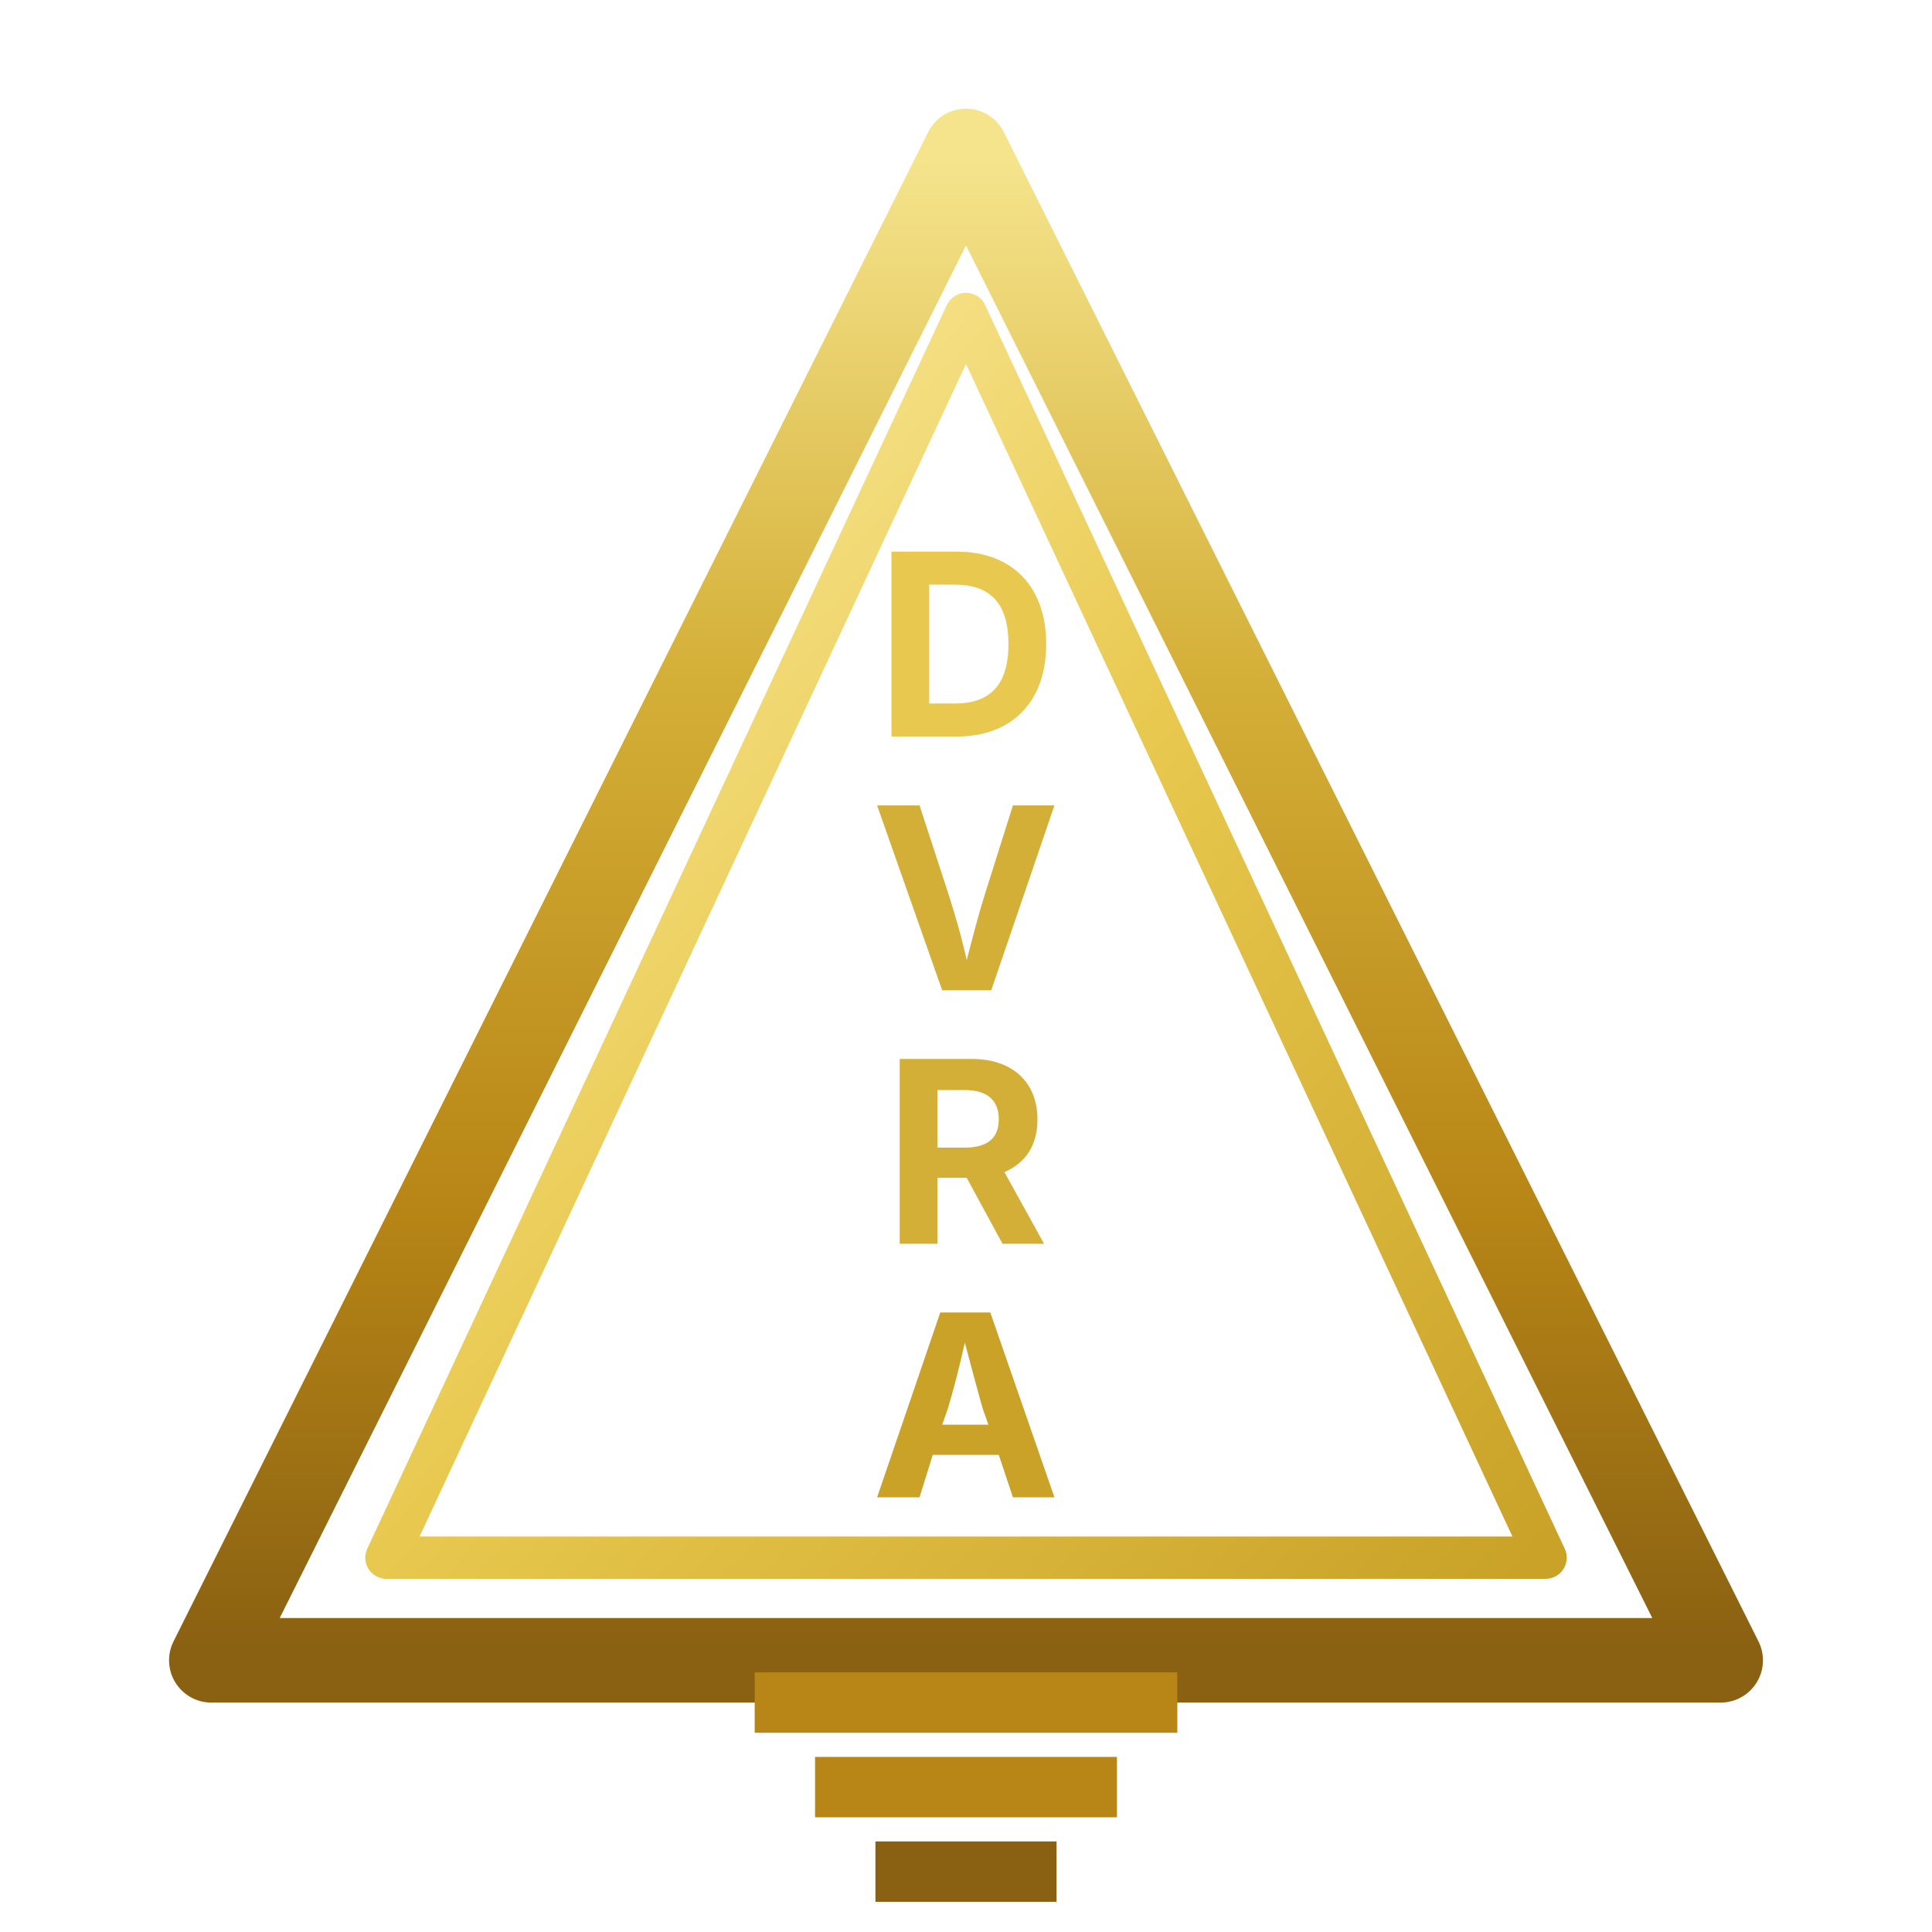
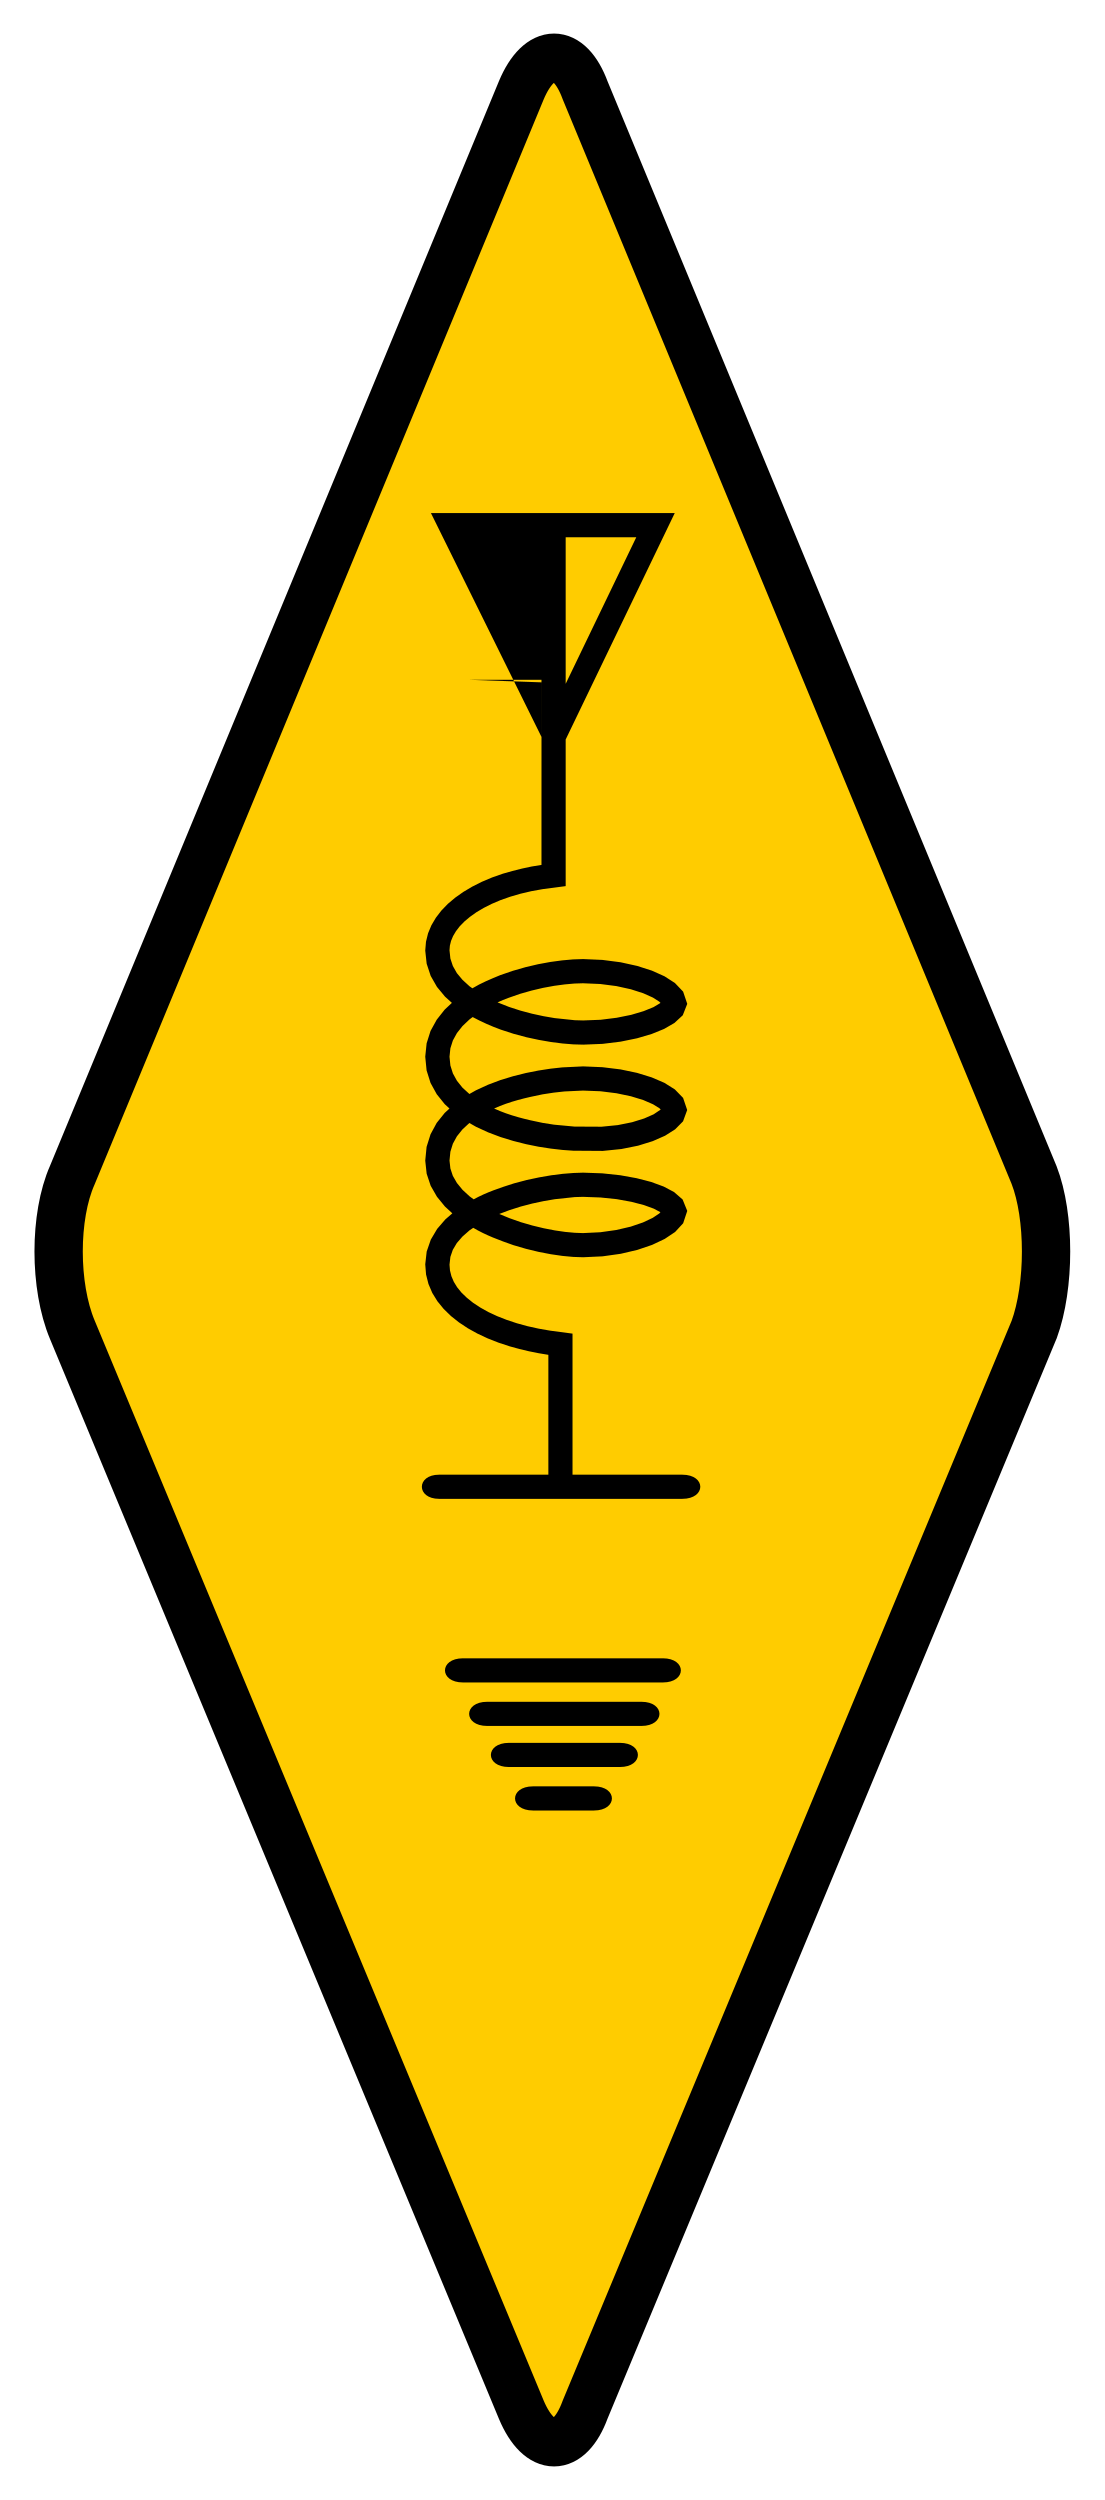
- <svg xmlns="http://www.w3.org/2000/svg" viewBox="0 0 32 32" role="img" aria-label="DVRA">
-   <defs>
-     <linearGradient id="gold" x1="0" y1="0" x2="0" y2="1">
-       <stop offset="0%" stop-color="#f5e48c" />
-       <stop offset="35%" stop-color="#d4af37" />
-       <stop offset="70%" stop-color="#b88616" />
-       <stop offset="100%" stop-color="#8a6112" />
-     </linearGradient>
-     <linearGradient id="gold-bright" x1="0" y1="0" x2="1" y2="1">
-       <stop offset="0%" stop-color="#fff3b0" />
-       <stop offset="50%" stop-color="#e8c84e" />
-       <stop offset="100%" stop-color="#c9a227" />
-     </linearGradient>
-   </defs>
-   <path fill="none" stroke="url(#gold)" stroke-width="1.4" stroke-linejoin="round" d="M16 2.5 28.5 27.5H3.5Z" />
-   <path fill="none" stroke="url(#gold-bright)" stroke-width="0.7" stroke-linejoin="round" d="M16 5.2 25.6 25.8H6.4Z" />
-   <line x1="16" y1="6" x2="16" y2="24.5" stroke="url(#gold-bright)" stroke-width="1.1" />
-   <text x="16" y="12.2" text-anchor="middle" fill="#e8c84e" font-family="system-ui, -apple-system, sans-serif" font-size="4.2" font-weight="700">D</text>
-   <text x="16" y="16.4" text-anchor="middle" fill="#d4af37" font-family="system-ui, -apple-system, sans-serif" font-size="4.2" font-weight="700">V</text>
-   <text x="16" y="20.6" text-anchor="middle" fill="#d4af37" font-family="system-ui, -apple-system, sans-serif" font-size="4.2" font-weight="700">R</text>
-   <text x="16" y="24.8" text-anchor="middle" fill="#c9a227" font-family="system-ui, -apple-system, sans-serif" font-size="4.2" font-weight="700">A</text>
-   <line x1="12.5" y1="28.2" x2="19.5" y2="28.2" stroke="#b88616" stroke-width="1" />
-   <line x1="13.5" y1="29.6" x2="18.5" y2="29.6" stroke="#b88616" stroke-width="1" />
-   <line x1="14.5" y1="31" x2="17.5" y2="31" stroke="#8a6112" stroke-width="1" />
+ <svg xmlns="http://www.w3.org/2000/svg" viewBox="0 0 32.918 74.504">
+   <path d="M30.818 39.628c.475-1.296.475-3.384 0-4.608L17.438 2.692c-.476-1.296-1.36-1.296-1.903 0L2.155 35.02c-.544 1.224-.544 3.312 0 4.608l13.38 32.184c.544 1.296 1.427 1.296 1.902 0l13.38-32.184z" fill="#fc0" stroke="#000" stroke-width="1.44" stroke-linejoin="round" />
+   <path d="M15.77 60.724m1.93-7.488c.715 0 .715.72 0 .72h-1.814c-.716 0-.716-.72 0-.72h1.813zm.774-1.296c.716 0 .715.72 0 .72h-3.308c-.716 0-.716-.72 0-.72h3.308zm.642-1.224c.716 0 .716.72 0 .72h-4.598c-.716 0-.716-.72 0-.72h4.598zm.638-1.296c.716 0 .716.72 0 .72h-5.956c-.716 0-.716-.72 0-.72h5.956zM22.719 33.713M25.03 32.634M5.894 33.714M8.205 32.634m8.653-12.255l2.104-4.367h-2.104v4.367zm-3.772 24.289c-.685 0-.686-.72 0-.72h3.256v-3.572a8.507 8.507 0 0 1-1.149-.252l-.337-.111-.323-.127-.305-.143-.285-.158-.264-.175-.242-.192-.215-.21-.186-.228-.153-.248-.114-.267-.072-.284-.024-.302.043-.381.123-.356.189-.319.242-.281.21-.183-.22-.203-.238-.291-.187-.327-.12-.36-.042-.389.04-.41.118-.376.183-.338.238-.297.143-.132-.141-.13-.238-.296-.185-.336-.118-.375-.04-.408.041-.398.117-.37.184-.334.236-.299.216-.203-.205-.186-.24-.29-.187-.328-.12-.364-.042-.39.022-.264.062-.251.1-.24.134-.226.164-.213.191-.198.218-.184.242-.171.264-.157.285-.144.307-.13.325-.114c.379-.11.759-.209 1.15-.261v-3.815l-3.294-6.67h7.265l-3.25 6.747v4.37l-.68.089-.341.061-.324.076-.305.089-.286.1-.264.112-.242.122-.218.129-.192.137-.167.14-.14.144-.112.146-.085.144-.06.143-.035.142-.011.138.026.246.074.223.12.212.167.2.211.193.084.059c.261-.159.544-.274.827-.391l.378-.13.38-.109.375-.088.364-.067.349-.047.326-.029.301-.01.576.025.54.07.494.109.438.14.377.169.31.2.245.257.123.365-.134.34-.25.23-.306.177-.372.151-.435.128-.49.1-.538.066-.573.023-.294-.008-.322-.026-.345-.044-.362-.063-.374-.08-.38-.102-.378-.123a6.262 6.262 0 0 1-.842-.376l-.093.069-.21.199-.166.21-.121.22-.074.233-.026.251.026.261.075.237.12.218.164.205.208.19.195-.11.358-.165.371-.14.378-.115.38-.095.374-.074.364-.056.347-.038.623-.03.573.024.54.066.492.103.438.135.377.162.312.196.246.253.122.361-.123.337-.236.239-.3.19-.368.162-.436.135-.498.1-.553.056-.88-.006-.324-.023-.346-.04-.364-.056-.375-.076-.379-.096-.379-.116-.371-.14-.359-.165-.2-.114-.207.192-.165.206-.12.22-.074.238-.026.263.026.236.073.22.122.213.168.205.213.196.118.086c.378-.209.792-.346 1.203-.476l.378-.1.373-.079.36-.062.342-.043.317-.025.288-.01.57.02.536.057.488.088.434.112.373.137.31.164.255.222.138.34-.122.368-.24.26-.31.207-.376.178-.44.149-.495.116-.542.076-.578.027-.296-.01-.322-.03-.345-.05-.363-.07-.373-.09-.38-.111c-.41-.143-.821-.294-1.195-.516l-.11.074-.212.186-.168.194-.12.202-.072.21-.026.232.014.173.043.171.071.167.1.163.13.16.16.154.187.15.215.141.24.134.262.122.283.111.301.1.317.087.33.073.342.06.671.089v4.204h3.271c.716 0 .716.72 0 .72h-7.247zm3.052-24.333L14 20.26h2.137v4.323zm-1.31 9.538l.342.135.34.11.346.092.342.074.331.057.6.063.25.007.519-.02.48-.06.432-.087.37-.11.294-.119.21-.126-.032-.035-.193-.124-.29-.13-.368-.118-.431-.095-.479-.062-.517-.022-.254.008-.29.026-.314.042-.332.061-.34.08-.345.098c-.226.078-.457.153-.672.255zm-.102 3.163c.46.212.955.33 1.452.429l.333.052.609.057.808.004.483-.048.427-.086.36-.112.282-.124.21-.142-.035-.036-.192-.12-.29-.126-.369-.113-.43-.09-.48-.06-.52-.02-.554.026-.316.035-.334.051c-.492.098-.987.213-1.444.422zm.154 3.143l.299.123.34.12.345.1.34.082.33.064.31.045.284.026.246.009.515-.025.477-.067.43-.1.366-.125.29-.137.195-.13.035-.038-.198-.106-.294-.107-.373-.097-.436-.079-.484-.05-.522-.019-.246.007-.593.063-.33.056-.342.073-.345.09-.342.109-.297.112zM13.571 18.804M15.892 16.285" fill="#000" fill-rule="evenodd" />
</svg>
